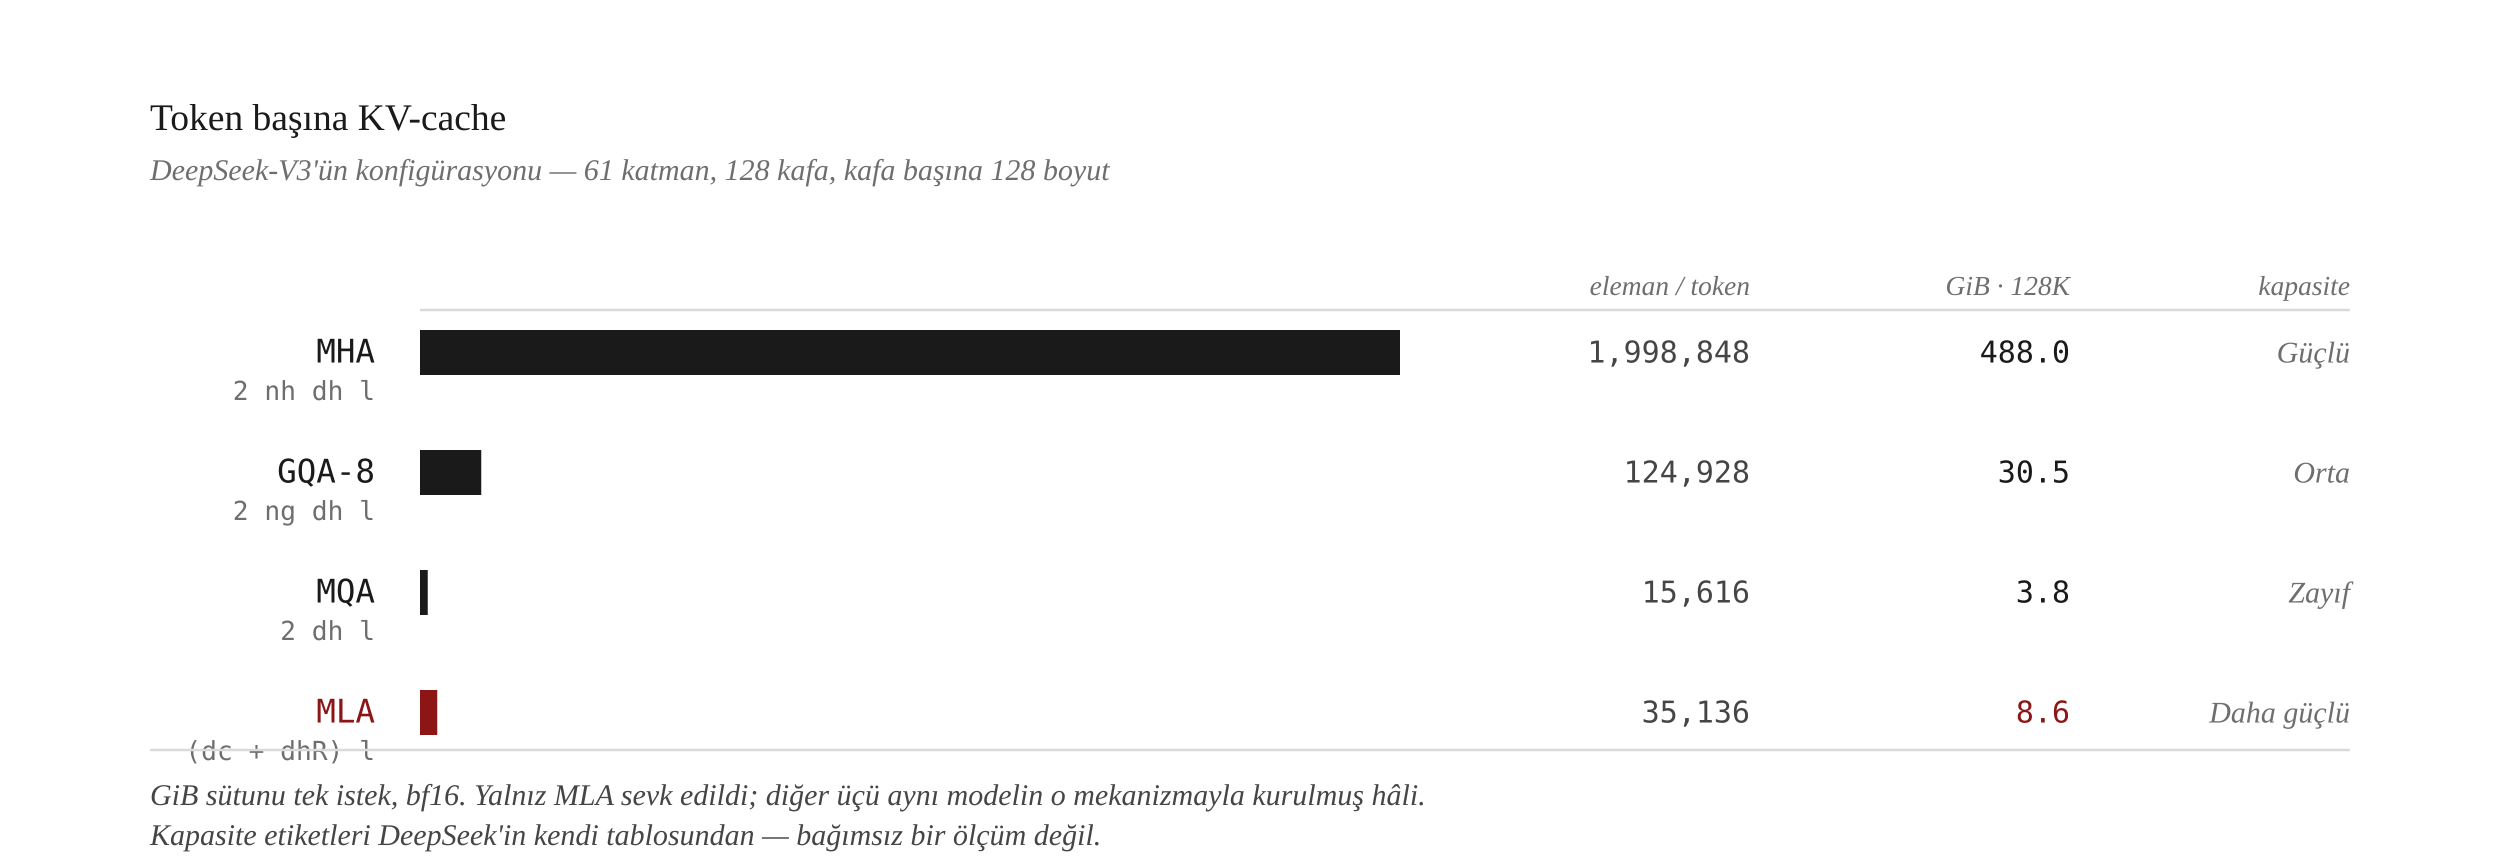
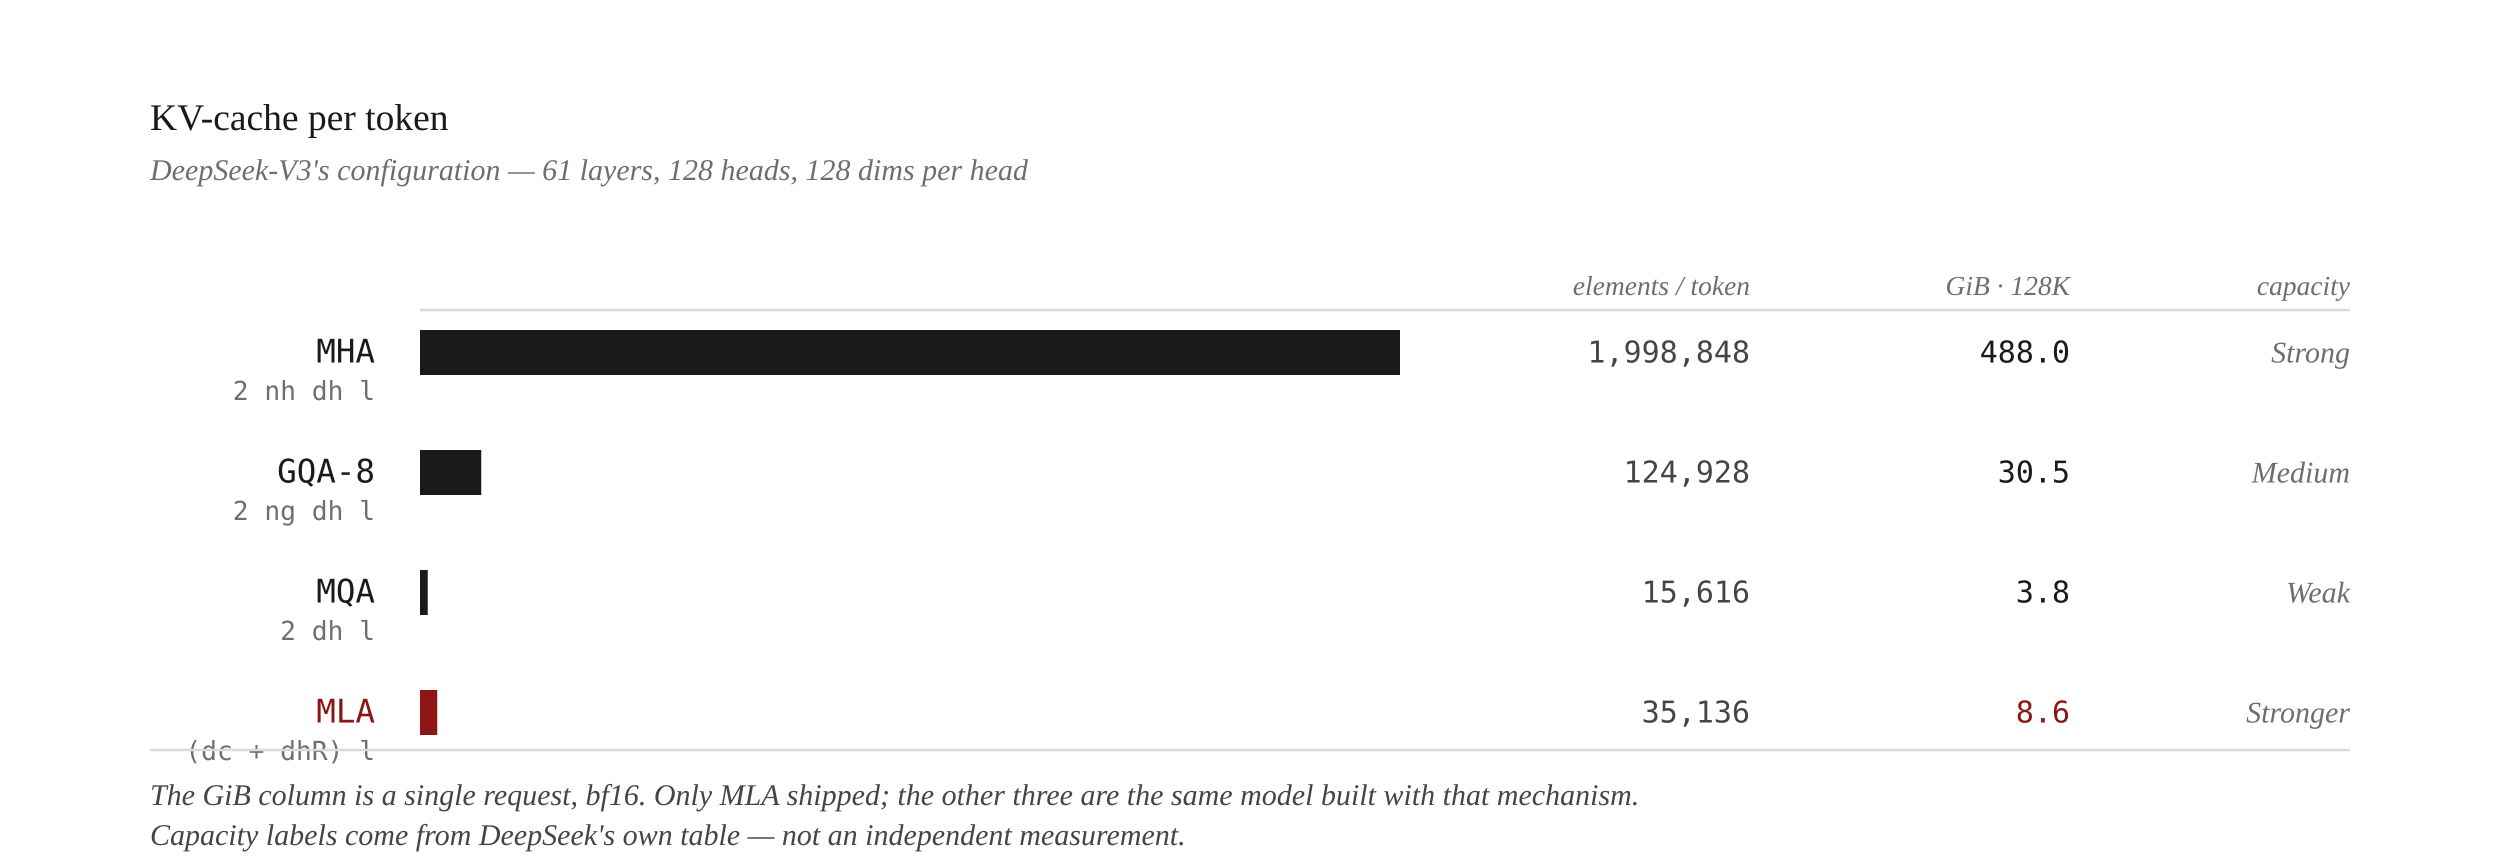
<svg xmlns="http://www.w3.org/2000/svg" viewBox="0 0 1000 344" role="img" aria-labelledby="t7">
  <style>
    .ser { font-family: Georgia, 'Times New Roman', serif; }
    .mon { font-family: Consolas, Menlo, monospace; }
  </style>
-   <text class="ser" x="60" y="52" font-size="15" fill="#1a1a1a">Token başına KV-cache</text>
-   <text class="ser" x="60" y="72" font-size="12" font-style="italic" fill="#6e6e6e">DeepSeek-V3'ün konfigürasyonu — 61 katman, 128 kafa, kafa başına 128 boyut</text>
-   <text class="ser" x="700" y="118" font-size="11" font-style="italic" fill="#6e6e6e" text-anchor="end">eleman / token</text>
+   <text class="ser" x="60" y="52" font-size="15" fill="#1a1a1a">KV-cache per token</text>
+   <text class="ser" x="60" y="72" font-size="12" font-style="italic" fill="#6e6e6e">DeepSeek-V3's configuration — 61 layers, 128 heads, 128 dims per head</text>
+   <text class="ser" x="700" y="118" font-size="11" font-style="italic" fill="#6e6e6e" text-anchor="end">elements / token</text>
  <text class="ser" x="828" y="118" font-size="11" font-style="italic" fill="#6e6e6e" text-anchor="end">GiB · 128K</text>
-   <text class="ser" x="940" y="118" font-size="11" font-style="italic" fill="#6e6e6e" text-anchor="end">kapasite</text>
+   <text class="ser" x="940" y="118" font-size="11" font-style="italic" fill="#6e6e6e" text-anchor="end">capacity</text>
  <line x1="168" y1="124" x2="940" y2="124" stroke="#dadada" stroke-width="1" />
  <text class="mon" x="150" y="145" font-size="13" fill="#1a1a1a" text-anchor="end">MHA</text>
  <text class="mon" x="150" y="160" font-size="10.5" fill="#6e6e6e" text-anchor="end">2 nh dh l</text>
  <rect x="168" y="132" width="392.0" height="18" fill="#1a1a1a" />
  <text class="mon" x="700" y="145" font-size="12" fill="#454545" text-anchor="end">1,998,848</text>
  <text class="mon" x="828" y="145" font-size="12" fill="#1a1a1a" text-anchor="end">488.0</text>
-   <text class="ser" x="940" y="145" font-size="12" font-style="italic" fill="#6e6e6e" text-anchor="end">Güçlü</text>
+   <text class="ser" x="940" y="145" font-size="12" font-style="italic" fill="#6e6e6e" text-anchor="end">Strong</text>
  <text class="mon" x="150" y="193" font-size="13" fill="#1a1a1a" text-anchor="end">GQA-8</text>
  <text class="mon" x="150" y="208" font-size="10.5" fill="#6e6e6e" text-anchor="end">2 ng dh l</text>
  <rect x="168" y="180" width="24.5" height="18" fill="#1a1a1a" />
  <text class="mon" x="700" y="193" font-size="12" fill="#454545" text-anchor="end">124,928</text>
  <text class="mon" x="828" y="193" font-size="12" fill="#1a1a1a" text-anchor="end">30.5</text>
-   <text class="ser" x="940" y="193" font-size="12" font-style="italic" fill="#6e6e6e" text-anchor="end">Orta</text>
+   <text class="ser" x="940" y="193" font-size="12" font-style="italic" fill="#6e6e6e" text-anchor="end">Medium</text>
  <text class="mon" x="150" y="241" font-size="13" fill="#1a1a1a" text-anchor="end">MQA</text>
  <text class="mon" x="150" y="256" font-size="10.5" fill="#6e6e6e" text-anchor="end">2 dh l</text>
  <rect x="168" y="228" width="3.1" height="18" fill="#1a1a1a" />
  <text class="mon" x="700" y="241" font-size="12" fill="#454545" text-anchor="end">15,616</text>
  <text class="mon" x="828" y="241" font-size="12" fill="#1a1a1a" text-anchor="end">3.8</text>
-   <text class="ser" x="940" y="241" font-size="12" font-style="italic" fill="#6e6e6e" text-anchor="end">Zayıf</text>
+   <text class="ser" x="940" y="241" font-size="12" font-style="italic" fill="#6e6e6e" text-anchor="end">Weak</text>
  <text class="mon" x="150" y="289" font-size="13" fill="#8c1515" text-anchor="end">MLA</text>
  <text class="mon" x="150" y="304" font-size="10.5" fill="#6e6e6e" text-anchor="end">(dc + dhR) l</text>
  <rect x="168" y="276" width="6.9" height="18" fill="#8c1515" />
  <text class="mon" x="700" y="289" font-size="12" fill="#454545" text-anchor="end">35,136</text>
  <text class="mon" x="828" y="289" font-size="12" fill="#8c1515" text-anchor="end">8.6</text>
-   <text class="ser" x="940" y="289" font-size="12" font-style="italic" fill="#6e6e6e" text-anchor="end">Daha güçlü</text>
+   <text class="ser" x="940" y="289" font-size="12" font-style="italic" fill="#6e6e6e" text-anchor="end">Stronger</text>
  <line x1="60" y1="300" x2="940" y2="300" stroke="#dadada" stroke-width="1" />
-   <text class="ser" x="60" y="322" font-size="12" font-style="italic" fill="#454545">GiB sütunu tek istek, bf16. Yalnız MLA sevk edildi; diğer üçü aynı modelin o mekanizmayla kurulmuş hâli.</text>
-   <text class="ser" x="60" y="338" font-size="12" font-style="italic" fill="#454545">Kapasite etiketleri DeepSeek'in kendi tablosundan — bağımsız bir ölçüm değil.</text>
+   <text class="ser" x="60" y="322" font-size="12" font-style="italic" fill="#454545">The GiB column is a single request, bf16. Only MLA shipped; the other three are the same model built with that mechanism.</text>
+   <text class="ser" x="60" y="338" font-size="12" font-style="italic" fill="#454545">Capacity labels come from DeepSeek's own table — not an independent measurement.</text>
</svg>
